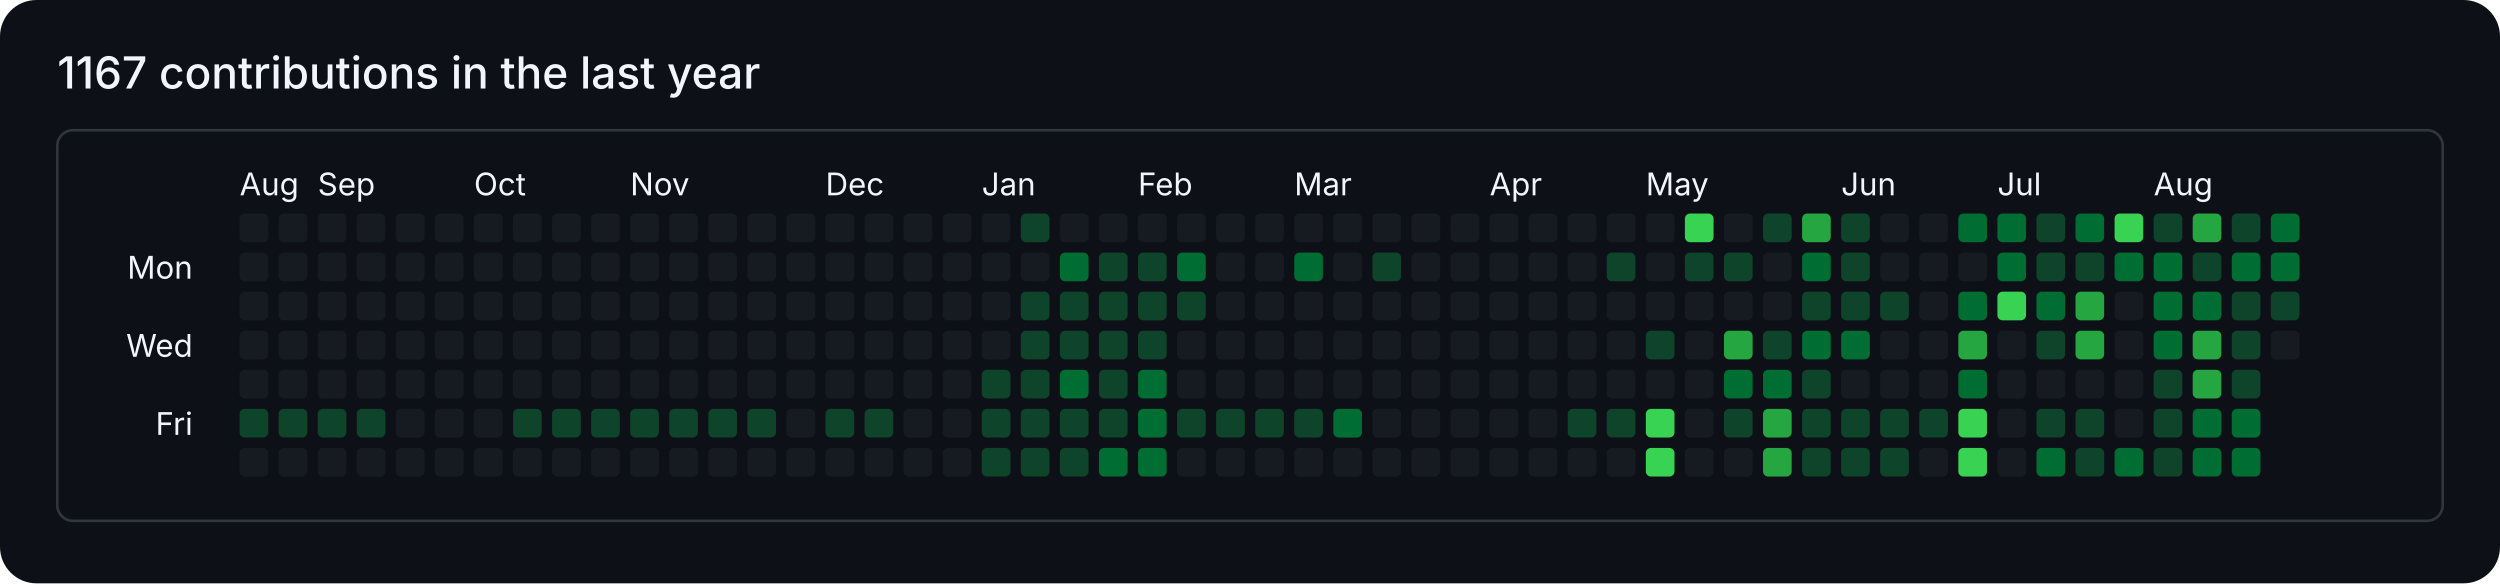
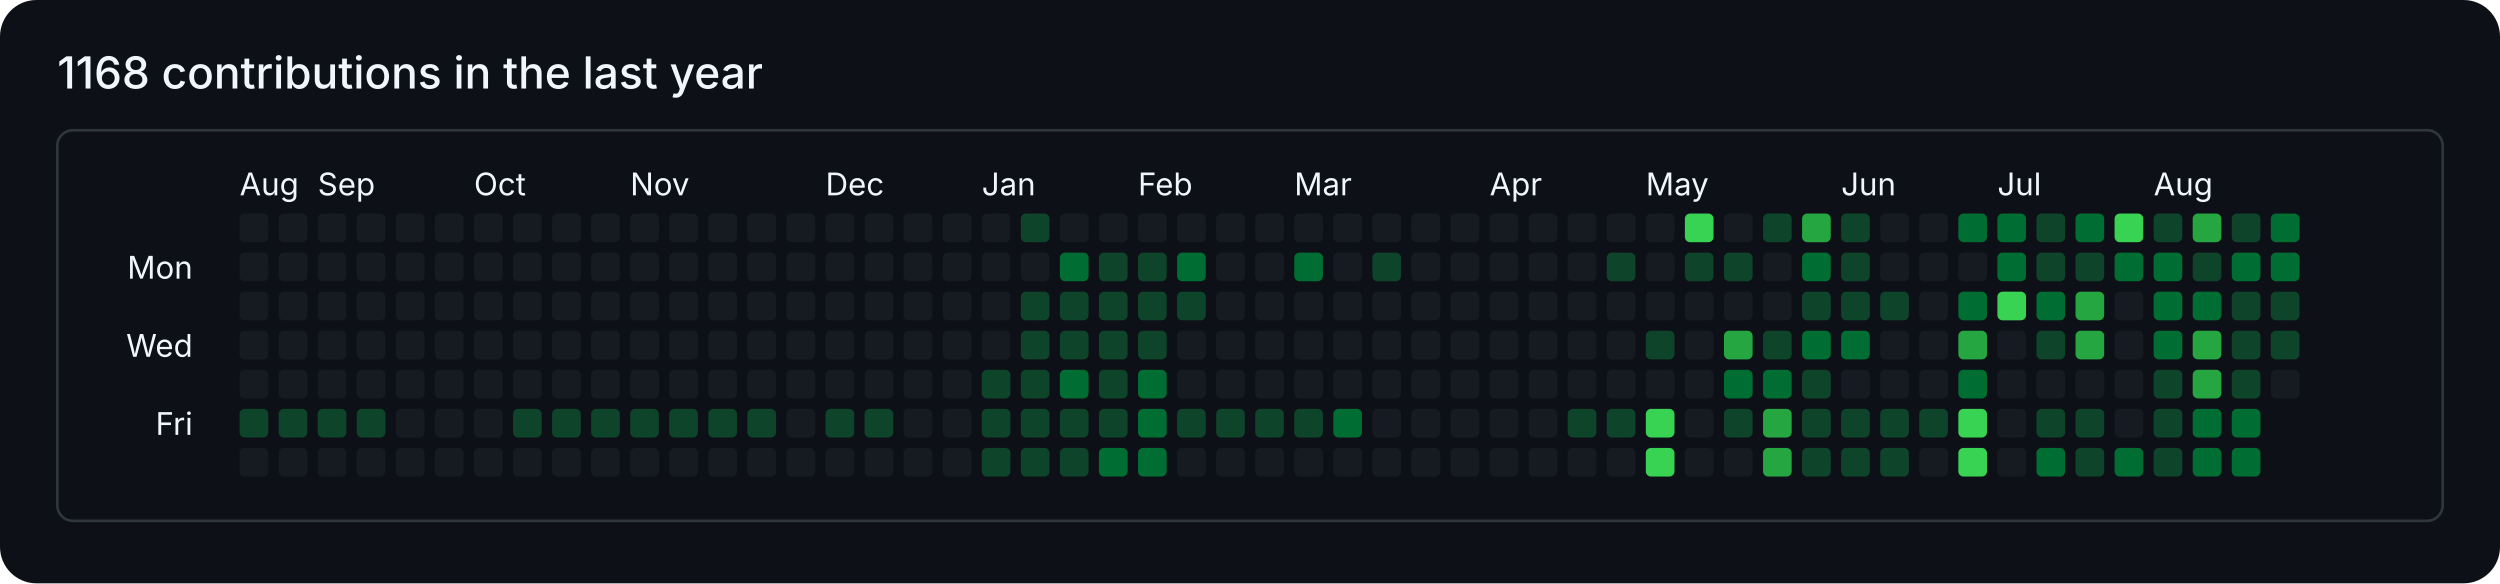
<svg xmlns="http://www.w3.org/2000/svg" width="1200" height="280" viewBox="0 0 960 224" fill="none" role="img" aria-label="AleksZyro GitHub contribution calendar">
  <style>
    .title { font: 500 17px -apple-system, BlinkMacSystemFont, 'Segoe UI', sans-serif; fill: #f0f6fc; }
    .month-label, .weekday-label, .legend, .hint { font: 400 12px -apple-system, BlinkMacSystemFont, 'Segoe UI', sans-serif; fill: #f0f6fc; }
    .hint, .legend-muted { fill: #8b949e; }
    .day-cell { shape-rendering: geometricPrecision; }
  </style>
  <rect width="960" height="224" rx="14" fill="#0d1117" />
-   <text x="22" y="34" class="title">1167 contributions in the last year</text>
+   <text x="22" y="34" class="title">1168 contributions in the last year</text>
  <rect x="22" y="50" width="916" height="150" rx="6" fill="none" stroke="#30363d" />
  <text x="92" y="75" class="month-label">Aug</text>
  <text x="122" y="75" class="month-label">Sep</text>
  <text x="182" y="75" class="month-label">Oct</text>
  <text x="242" y="75" class="month-label">Nov</text>
  <text x="317" y="75" class="month-label">Dec</text>
  <text x="377" y="75" class="month-label">Jan</text>
  <text x="437" y="75" class="month-label">Feb</text>
  <text x="497" y="75" class="month-label">Mar</text>
  <text x="572" y="75" class="month-label">Apr</text>
  <text x="632" y="75" class="month-label">May</text>
  <text x="707" y="75" class="month-label">Jun</text>
  <text x="767" y="75" class="month-label">Jul</text>
  <text x="827" y="75" class="month-label">Aug</text>
  <text x="74" y="107" class="weekday-label" text-anchor="end">Mon</text>
  <text x="74" y="137" class="weekday-label" text-anchor="end">Wed</text>
  <text x="74" y="167" class="weekday-label" text-anchor="end">Fri</text>
  <rect class="day-cell" x="92" y="82" width="11" height="11" rx="2" fill="#161b22" />
  <rect class="day-cell" x="92" y="97" width="11" height="11" rx="2" fill="#161b22" />
  <rect class="day-cell" x="92" y="112" width="11" height="11" rx="2" fill="#161b22" />
  <rect class="day-cell" x="92" y="127" width="11" height="11" rx="2" fill="#161b22" />
  <rect class="day-cell" x="92" y="142" width="11" height="11" rx="2" fill="#161b22" />
  <rect class="day-cell" x="92" y="157" width="11" height="11" rx="2" fill="#0e4429" />
  <rect class="day-cell" x="92" y="172" width="11" height="11" rx="2" fill="#161b22" />
  <rect class="day-cell" x="107" y="82" width="11" height="11" rx="2" fill="#161b22" />
  <rect class="day-cell" x="107" y="97" width="11" height="11" rx="2" fill="#161b22" />
  <rect class="day-cell" x="107" y="112" width="11" height="11" rx="2" fill="#161b22" />
  <rect class="day-cell" x="107" y="127" width="11" height="11" rx="2" fill="#161b22" />
  <rect class="day-cell" x="107" y="142" width="11" height="11" rx="2" fill="#161b22" />
  <rect class="day-cell" x="107" y="157" width="11" height="11" rx="2" fill="#0e4429" />
  <rect class="day-cell" x="107" y="172" width="11" height="11" rx="2" fill="#161b22" />
  <rect class="day-cell" x="122" y="82" width="11" height="11" rx="2" fill="#161b22" />
  <rect class="day-cell" x="122" y="97" width="11" height="11" rx="2" fill="#161b22" />
  <rect class="day-cell" x="122" y="112" width="11" height="11" rx="2" fill="#161b22" />
  <rect class="day-cell" x="122" y="127" width="11" height="11" rx="2" fill="#161b22" />
  <rect class="day-cell" x="122" y="142" width="11" height="11" rx="2" fill="#161b22" />
  <rect class="day-cell" x="122" y="157" width="11" height="11" rx="2" fill="#0e4429" />
  <rect class="day-cell" x="122" y="172" width="11" height="11" rx="2" fill="#161b22" />
  <rect class="day-cell" x="137" y="82" width="11" height="11" rx="2" fill="#161b22" />
  <rect class="day-cell" x="137" y="97" width="11" height="11" rx="2" fill="#161b22" />
  <rect class="day-cell" x="137" y="112" width="11" height="11" rx="2" fill="#161b22" />
  <rect class="day-cell" x="137" y="127" width="11" height="11" rx="2" fill="#161b22" />
  <rect class="day-cell" x="137" y="142" width="11" height="11" rx="2" fill="#161b22" />
  <rect class="day-cell" x="137" y="157" width="11" height="11" rx="2" fill="#0e4429" />
  <rect class="day-cell" x="137" y="172" width="11" height="11" rx="2" fill="#161b22" />
  <rect class="day-cell" x="152" y="82" width="11" height="11" rx="2" fill="#161b22" />
  <rect class="day-cell" x="152" y="97" width="11" height="11" rx="2" fill="#161b22" />
  <rect class="day-cell" x="152" y="112" width="11" height="11" rx="2" fill="#161b22" />
  <rect class="day-cell" x="152" y="127" width="11" height="11" rx="2" fill="#161b22" />
  <rect class="day-cell" x="152" y="142" width="11" height="11" rx="2" fill="#161b22" />
  <rect class="day-cell" x="152" y="157" width="11" height="11" rx="2" fill="#161b22" />
  <rect class="day-cell" x="152" y="172" width="11" height="11" rx="2" fill="#161b22" />
  <rect class="day-cell" x="167" y="82" width="11" height="11" rx="2" fill="#161b22" />
  <rect class="day-cell" x="167" y="97" width="11" height="11" rx="2" fill="#161b22" />
  <rect class="day-cell" x="167" y="112" width="11" height="11" rx="2" fill="#161b22" />
  <rect class="day-cell" x="167" y="127" width="11" height="11" rx="2" fill="#161b22" />
  <rect class="day-cell" x="167" y="142" width="11" height="11" rx="2" fill="#161b22" />
  <rect class="day-cell" x="167" y="157" width="11" height="11" rx="2" fill="#161b22" />
  <rect class="day-cell" x="167" y="172" width="11" height="11" rx="2" fill="#161b22" />
  <rect class="day-cell" x="182" y="82" width="11" height="11" rx="2" fill="#161b22" />
  <rect class="day-cell" x="182" y="97" width="11" height="11" rx="2" fill="#161b22" />
  <rect class="day-cell" x="182" y="112" width="11" height="11" rx="2" fill="#161b22" />
  <rect class="day-cell" x="182" y="127" width="11" height="11" rx="2" fill="#161b22" />
  <rect class="day-cell" x="182" y="142" width="11" height="11" rx="2" fill="#161b22" />
  <rect class="day-cell" x="182" y="157" width="11" height="11" rx="2" fill="#161b22" />
  <rect class="day-cell" x="182" y="172" width="11" height="11" rx="2" fill="#161b22" />
  <rect class="day-cell" x="197" y="82" width="11" height="11" rx="2" fill="#161b22" />
  <rect class="day-cell" x="197" y="97" width="11" height="11" rx="2" fill="#161b22" />
  <rect class="day-cell" x="197" y="112" width="11" height="11" rx="2" fill="#161b22" />
  <rect class="day-cell" x="197" y="127" width="11" height="11" rx="2" fill="#161b22" />
  <rect class="day-cell" x="197" y="142" width="11" height="11" rx="2" fill="#161b22" />
  <rect class="day-cell" x="197" y="157" width="11" height="11" rx="2" fill="#0e4429" />
  <rect class="day-cell" x="197" y="172" width="11" height="11" rx="2" fill="#161b22" />
  <rect class="day-cell" x="212" y="82" width="11" height="11" rx="2" fill="#161b22" />
  <rect class="day-cell" x="212" y="97" width="11" height="11" rx="2" fill="#161b22" />
  <rect class="day-cell" x="212" y="112" width="11" height="11" rx="2" fill="#161b22" />
  <rect class="day-cell" x="212" y="127" width="11" height="11" rx="2" fill="#161b22" />
  <rect class="day-cell" x="212" y="142" width="11" height="11" rx="2" fill="#161b22" />
  <rect class="day-cell" x="212" y="157" width="11" height="11" rx="2" fill="#0e4429" />
  <rect class="day-cell" x="212" y="172" width="11" height="11" rx="2" fill="#161b22" />
  <rect class="day-cell" x="227" y="82" width="11" height="11" rx="2" fill="#161b22" />
  <rect class="day-cell" x="227" y="97" width="11" height="11" rx="2" fill="#161b22" />
  <rect class="day-cell" x="227" y="112" width="11" height="11" rx="2" fill="#161b22" />
  <rect class="day-cell" x="227" y="127" width="11" height="11" rx="2" fill="#161b22" />
  <rect class="day-cell" x="227" y="142" width="11" height="11" rx="2" fill="#161b22" />
  <rect class="day-cell" x="227" y="157" width="11" height="11" rx="2" fill="#0e4429" />
  <rect class="day-cell" x="227" y="172" width="11" height="11" rx="2" fill="#161b22" />
  <rect class="day-cell" x="242" y="82" width="11" height="11" rx="2" fill="#161b22" />
  <rect class="day-cell" x="242" y="97" width="11" height="11" rx="2" fill="#161b22" />
  <rect class="day-cell" x="242" y="112" width="11" height="11" rx="2" fill="#161b22" />
  <rect class="day-cell" x="242" y="127" width="11" height="11" rx="2" fill="#161b22" />
  <rect class="day-cell" x="242" y="142" width="11" height="11" rx="2" fill="#161b22" />
  <rect class="day-cell" x="242" y="157" width="11" height="11" rx="2" fill="#0e4429" />
  <rect class="day-cell" x="242" y="172" width="11" height="11" rx="2" fill="#161b22" />
  <rect class="day-cell" x="257" y="82" width="11" height="11" rx="2" fill="#161b22" />
  <rect class="day-cell" x="257" y="97" width="11" height="11" rx="2" fill="#161b22" />
  <rect class="day-cell" x="257" y="112" width="11" height="11" rx="2" fill="#161b22" />
  <rect class="day-cell" x="257" y="127" width="11" height="11" rx="2" fill="#161b22" />
  <rect class="day-cell" x="257" y="142" width="11" height="11" rx="2" fill="#161b22" />
  <rect class="day-cell" x="257" y="157" width="11" height="11" rx="2" fill="#0e4429" />
  <rect class="day-cell" x="257" y="172" width="11" height="11" rx="2" fill="#161b22" />
  <rect class="day-cell" x="272" y="82" width="11" height="11" rx="2" fill="#161b22" />
  <rect class="day-cell" x="272" y="97" width="11" height="11" rx="2" fill="#161b22" />
  <rect class="day-cell" x="272" y="112" width="11" height="11" rx="2" fill="#161b22" />
  <rect class="day-cell" x="272" y="127" width="11" height="11" rx="2" fill="#161b22" />
  <rect class="day-cell" x="272" y="142" width="11" height="11" rx="2" fill="#161b22" />
  <rect class="day-cell" x="272" y="157" width="11" height="11" rx="2" fill="#0e4429" />
  <rect class="day-cell" x="272" y="172" width="11" height="11" rx="2" fill="#161b22" />
  <rect class="day-cell" x="287" y="82" width="11" height="11" rx="2" fill="#161b22" />
  <rect class="day-cell" x="287" y="97" width="11" height="11" rx="2" fill="#161b22" />
  <rect class="day-cell" x="287" y="112" width="11" height="11" rx="2" fill="#161b22" />
  <rect class="day-cell" x="287" y="127" width="11" height="11" rx="2" fill="#161b22" />
  <rect class="day-cell" x="287" y="142" width="11" height="11" rx="2" fill="#161b22" />
  <rect class="day-cell" x="287" y="157" width="11" height="11" rx="2" fill="#0e4429" />
  <rect class="day-cell" x="287" y="172" width="11" height="11" rx="2" fill="#161b22" />
  <rect class="day-cell" x="302" y="82" width="11" height="11" rx="2" fill="#161b22" />
  <rect class="day-cell" x="302" y="97" width="11" height="11" rx="2" fill="#161b22" />
  <rect class="day-cell" x="302" y="112" width="11" height="11" rx="2" fill="#161b22" />
  <rect class="day-cell" x="302" y="127" width="11" height="11" rx="2" fill="#161b22" />
  <rect class="day-cell" x="302" y="142" width="11" height="11" rx="2" fill="#161b22" />
  <rect class="day-cell" x="302" y="157" width="11" height="11" rx="2" fill="#161b22" />
  <rect class="day-cell" x="302" y="172" width="11" height="11" rx="2" fill="#161b22" />
  <rect class="day-cell" x="317" y="82" width="11" height="11" rx="2" fill="#161b22" />
  <rect class="day-cell" x="317" y="97" width="11" height="11" rx="2" fill="#161b22" />
  <rect class="day-cell" x="317" y="112" width="11" height="11" rx="2" fill="#161b22" />
  <rect class="day-cell" x="317" y="127" width="11" height="11" rx="2" fill="#161b22" />
  <rect class="day-cell" x="317" y="142" width="11" height="11" rx="2" fill="#161b22" />
  <rect class="day-cell" x="317" y="157" width="11" height="11" rx="2" fill="#0e4429" />
  <rect class="day-cell" x="317" y="172" width="11" height="11" rx="2" fill="#161b22" />
  <rect class="day-cell" x="332" y="82" width="11" height="11" rx="2" fill="#161b22" />
  <rect class="day-cell" x="332" y="97" width="11" height="11" rx="2" fill="#161b22" />
  <rect class="day-cell" x="332" y="112" width="11" height="11" rx="2" fill="#161b22" />
  <rect class="day-cell" x="332" y="127" width="11" height="11" rx="2" fill="#161b22" />
  <rect class="day-cell" x="332" y="142" width="11" height="11" rx="2" fill="#161b22" />
  <rect class="day-cell" x="332" y="157" width="11" height="11" rx="2" fill="#0e4429" />
  <rect class="day-cell" x="332" y="172" width="11" height="11" rx="2" fill="#161b22" />
  <rect class="day-cell" x="347" y="82" width="11" height="11" rx="2" fill="#161b22" />
  <rect class="day-cell" x="347" y="97" width="11" height="11" rx="2" fill="#161b22" />
  <rect class="day-cell" x="347" y="112" width="11" height="11" rx="2" fill="#161b22" />
  <rect class="day-cell" x="347" y="127" width="11" height="11" rx="2" fill="#161b22" />
  <rect class="day-cell" x="347" y="142" width="11" height="11" rx="2" fill="#161b22" />
  <rect class="day-cell" x="347" y="157" width="11" height="11" rx="2" fill="#161b22" />
  <rect class="day-cell" x="347" y="172" width="11" height="11" rx="2" fill="#161b22" />
  <rect class="day-cell" x="362" y="82" width="11" height="11" rx="2" fill="#161b22" />
  <rect class="day-cell" x="362" y="97" width="11" height="11" rx="2" fill="#161b22" />
  <rect class="day-cell" x="362" y="112" width="11" height="11" rx="2" fill="#161b22" />
  <rect class="day-cell" x="362" y="127" width="11" height="11" rx="2" fill="#161b22" />
  <rect class="day-cell" x="362" y="142" width="11" height="11" rx="2" fill="#161b22" />
  <rect class="day-cell" x="362" y="157" width="11" height="11" rx="2" fill="#161b22" />
  <rect class="day-cell" x="362" y="172" width="11" height="11" rx="2" fill="#161b22" />
  <rect class="day-cell" x="377" y="82" width="11" height="11" rx="2" fill="#161b22" />
  <rect class="day-cell" x="377" y="97" width="11" height="11" rx="2" fill="#161b22" />
  <rect class="day-cell" x="377" y="112" width="11" height="11" rx="2" fill="#161b22" />
  <rect class="day-cell" x="377" y="127" width="11" height="11" rx="2" fill="#161b22" />
  <rect class="day-cell" x="377" y="142" width="11" height="11" rx="2" fill="#0e4429" />
  <rect class="day-cell" x="377" y="157" width="11" height="11" rx="2" fill="#0e4429" />
  <rect class="day-cell" x="377" y="172" width="11" height="11" rx="2" fill="#0e4429" />
  <rect class="day-cell" x="392" y="82" width="11" height="11" rx="2" fill="#0e4429" />
  <rect class="day-cell" x="392" y="97" width="11" height="11" rx="2" fill="#161b22" />
  <rect class="day-cell" x="392" y="112" width="11" height="11" rx="2" fill="#0e4429" />
  <rect class="day-cell" x="392" y="127" width="11" height="11" rx="2" fill="#0e4429" />
  <rect class="day-cell" x="392" y="142" width="11" height="11" rx="2" fill="#0e4429" />
  <rect class="day-cell" x="392" y="157" width="11" height="11" rx="2" fill="#0e4429" />
  <rect class="day-cell" x="392" y="172" width="11" height="11" rx="2" fill="#0e4429" />
  <rect class="day-cell" x="407" y="82" width="11" height="11" rx="2" fill="#161b22" />
  <rect class="day-cell" x="407" y="97" width="11" height="11" rx="2" fill="#006d32" />
  <rect class="day-cell" x="407" y="112" width="11" height="11" rx="2" fill="#0e4429" />
  <rect class="day-cell" x="407" y="127" width="11" height="11" rx="2" fill="#0e4429" />
  <rect class="day-cell" x="407" y="142" width="11" height="11" rx="2" fill="#006d32" />
  <rect class="day-cell" x="407" y="157" width="11" height="11" rx="2" fill="#0e4429" />
  <rect class="day-cell" x="407" y="172" width="11" height="11" rx="2" fill="#0e4429" />
  <rect class="day-cell" x="422" y="82" width="11" height="11" rx="2" fill="#161b22" />
  <rect class="day-cell" x="422" y="97" width="11" height="11" rx="2" fill="#0e4429" />
  <rect class="day-cell" x="422" y="112" width="11" height="11" rx="2" fill="#0e4429" />
  <rect class="day-cell" x="422" y="127" width="11" height="11" rx="2" fill="#0e4429" />
  <rect class="day-cell" x="422" y="142" width="11" height="11" rx="2" fill="#0e4429" />
  <rect class="day-cell" x="422" y="157" width="11" height="11" rx="2" fill="#0e4429" />
  <rect class="day-cell" x="422" y="172" width="11" height="11" rx="2" fill="#006d32" />
  <rect class="day-cell" x="437" y="82" width="11" height="11" rx="2" fill="#161b22" />
  <rect class="day-cell" x="437" y="97" width="11" height="11" rx="2" fill="#0e4429" />
  <rect class="day-cell" x="437" y="112" width="11" height="11" rx="2" fill="#0e4429" />
  <rect class="day-cell" x="437" y="127" width="11" height="11" rx="2" fill="#0e4429" />
  <rect class="day-cell" x="437" y="142" width="11" height="11" rx="2" fill="#006d32" />
  <rect class="day-cell" x="437" y="157" width="11" height="11" rx="2" fill="#006d32" />
  <rect class="day-cell" x="437" y="172" width="11" height="11" rx="2" fill="#006d32" />
  <rect class="day-cell" x="452" y="82" width="11" height="11" rx="2" fill="#161b22" />
  <rect class="day-cell" x="452" y="97" width="11" height="11" rx="2" fill="#006d32" />
  <rect class="day-cell" x="452" y="112" width="11" height="11" rx="2" fill="#0e4429" />
  <rect class="day-cell" x="452" y="127" width="11" height="11" rx="2" fill="#161b22" />
  <rect class="day-cell" x="452" y="142" width="11" height="11" rx="2" fill="#161b22" />
  <rect class="day-cell" x="452" y="157" width="11" height="11" rx="2" fill="#0e4429" />
  <rect class="day-cell" x="452" y="172" width="11" height="11" rx="2" fill="#161b22" />
  <rect class="day-cell" x="467" y="82" width="11" height="11" rx="2" fill="#161b22" />
  <rect class="day-cell" x="467" y="97" width="11" height="11" rx="2" fill="#161b22" />
  <rect class="day-cell" x="467" y="112" width="11" height="11" rx="2" fill="#161b22" />
  <rect class="day-cell" x="467" y="127" width="11" height="11" rx="2" fill="#161b22" />
  <rect class="day-cell" x="467" y="142" width="11" height="11" rx="2" fill="#161b22" />
  <rect class="day-cell" x="467" y="157" width="11" height="11" rx="2" fill="#0e4429" />
  <rect class="day-cell" x="467" y="172" width="11" height="11" rx="2" fill="#161b22" />
  <rect class="day-cell" x="482" y="82" width="11" height="11" rx="2" fill="#161b22" />
  <rect class="day-cell" x="482" y="97" width="11" height="11" rx="2" fill="#161b22" />
  <rect class="day-cell" x="482" y="112" width="11" height="11" rx="2" fill="#161b22" />
  <rect class="day-cell" x="482" y="127" width="11" height="11" rx="2" fill="#161b22" />
  <rect class="day-cell" x="482" y="142" width="11" height="11" rx="2" fill="#161b22" />
  <rect class="day-cell" x="482" y="157" width="11" height="11" rx="2" fill="#0e4429" />
  <rect class="day-cell" x="482" y="172" width="11" height="11" rx="2" fill="#161b22" />
  <rect class="day-cell" x="497" y="82" width="11" height="11" rx="2" fill="#161b22" />
  <rect class="day-cell" x="497" y="97" width="11" height="11" rx="2" fill="#006d32" />
  <rect class="day-cell" x="497" y="112" width="11" height="11" rx="2" fill="#161b22" />
  <rect class="day-cell" x="497" y="127" width="11" height="11" rx="2" fill="#161b22" />
  <rect class="day-cell" x="497" y="142" width="11" height="11" rx="2" fill="#161b22" />
  <rect class="day-cell" x="497" y="157" width="11" height="11" rx="2" fill="#0e4429" />
  <rect class="day-cell" x="497" y="172" width="11" height="11" rx="2" fill="#161b22" />
  <rect class="day-cell" x="512" y="82" width="11" height="11" rx="2" fill="#161b22" />
  <rect class="day-cell" x="512" y="97" width="11" height="11" rx="2" fill="#161b22" />
  <rect class="day-cell" x="512" y="112" width="11" height="11" rx="2" fill="#161b22" />
  <rect class="day-cell" x="512" y="127" width="11" height="11" rx="2" fill="#161b22" />
  <rect class="day-cell" x="512" y="142" width="11" height="11" rx="2" fill="#161b22" />
  <rect class="day-cell" x="512" y="157" width="11" height="11" rx="2" fill="#006d32" />
  <rect class="day-cell" x="512" y="172" width="11" height="11" rx="2" fill="#161b22" />
  <rect class="day-cell" x="527" y="82" width="11" height="11" rx="2" fill="#161b22" />
  <rect class="day-cell" x="527" y="97" width="11" height="11" rx="2" fill="#0e4429" />
  <rect class="day-cell" x="527" y="112" width="11" height="11" rx="2" fill="#161b22" />
  <rect class="day-cell" x="527" y="127" width="11" height="11" rx="2" fill="#161b22" />
  <rect class="day-cell" x="527" y="142" width="11" height="11" rx="2" fill="#161b22" />
  <rect class="day-cell" x="527" y="157" width="11" height="11" rx="2" fill="#161b22" />
  <rect class="day-cell" x="527" y="172" width="11" height="11" rx="2" fill="#161b22" />
  <rect class="day-cell" x="542" y="82" width="11" height="11" rx="2" fill="#161b22" />
  <rect class="day-cell" x="542" y="97" width="11" height="11" rx="2" fill="#161b22" />
  <rect class="day-cell" x="542" y="112" width="11" height="11" rx="2" fill="#161b22" />
  <rect class="day-cell" x="542" y="127" width="11" height="11" rx="2" fill="#161b22" />
  <rect class="day-cell" x="542" y="142" width="11" height="11" rx="2" fill="#161b22" />
  <rect class="day-cell" x="542" y="157" width="11" height="11" rx="2" fill="#161b22" />
  <rect class="day-cell" x="542" y="172" width="11" height="11" rx="2" fill="#161b22" />
  <rect class="day-cell" x="557" y="82" width="11" height="11" rx="2" fill="#161b22" />
  <rect class="day-cell" x="557" y="97" width="11" height="11" rx="2" fill="#161b22" />
  <rect class="day-cell" x="557" y="112" width="11" height="11" rx="2" fill="#161b22" />
  <rect class="day-cell" x="557" y="127" width="11" height="11" rx="2" fill="#161b22" />
  <rect class="day-cell" x="557" y="142" width="11" height="11" rx="2" fill="#161b22" />
  <rect class="day-cell" x="557" y="157" width="11" height="11" rx="2" fill="#161b22" />
  <rect class="day-cell" x="557" y="172" width="11" height="11" rx="2" fill="#161b22" />
  <rect class="day-cell" x="572" y="82" width="11" height="11" rx="2" fill="#161b22" />
  <rect class="day-cell" x="572" y="97" width="11" height="11" rx="2" fill="#161b22" />
  <rect class="day-cell" x="572" y="112" width="11" height="11" rx="2" fill="#161b22" />
  <rect class="day-cell" x="572" y="127" width="11" height="11" rx="2" fill="#161b22" />
  <rect class="day-cell" x="572" y="142" width="11" height="11" rx="2" fill="#161b22" />
  <rect class="day-cell" x="572" y="157" width="11" height="11" rx="2" fill="#161b22" />
  <rect class="day-cell" x="572" y="172" width="11" height="11" rx="2" fill="#161b22" />
  <rect class="day-cell" x="587" y="82" width="11" height="11" rx="2" fill="#161b22" />
  <rect class="day-cell" x="587" y="97" width="11" height="11" rx="2" fill="#161b22" />
  <rect class="day-cell" x="587" y="112" width="11" height="11" rx="2" fill="#161b22" />
  <rect class="day-cell" x="587" y="127" width="11" height="11" rx="2" fill="#161b22" />
  <rect class="day-cell" x="587" y="142" width="11" height="11" rx="2" fill="#161b22" />
  <rect class="day-cell" x="587" y="157" width="11" height="11" rx="2" fill="#161b22" />
  <rect class="day-cell" x="587" y="172" width="11" height="11" rx="2" fill="#161b22" />
  <rect class="day-cell" x="602" y="82" width="11" height="11" rx="2" fill="#161b22" />
  <rect class="day-cell" x="602" y="97" width="11" height="11" rx="2" fill="#161b22" />
  <rect class="day-cell" x="602" y="112" width="11" height="11" rx="2" fill="#161b22" />
  <rect class="day-cell" x="602" y="127" width="11" height="11" rx="2" fill="#161b22" />
  <rect class="day-cell" x="602" y="142" width="11" height="11" rx="2" fill="#161b22" />
  <rect class="day-cell" x="602" y="157" width="11" height="11" rx="2" fill="#0e4429" />
  <rect class="day-cell" x="602" y="172" width="11" height="11" rx="2" fill="#161b22" />
  <rect class="day-cell" x="617" y="82" width="11" height="11" rx="2" fill="#161b22" />
  <rect class="day-cell" x="617" y="97" width="11" height="11" rx="2" fill="#0e4429" />
  <rect class="day-cell" x="617" y="112" width="11" height="11" rx="2" fill="#161b22" />
  <rect class="day-cell" x="617" y="127" width="11" height="11" rx="2" fill="#161b22" />
  <rect class="day-cell" x="617" y="142" width="11" height="11" rx="2" fill="#161b22" />
  <rect class="day-cell" x="617" y="157" width="11" height="11" rx="2" fill="#0e4429" />
  <rect class="day-cell" x="617" y="172" width="11" height="11" rx="2" fill="#161b22" />
  <rect class="day-cell" x="632" y="82" width="11" height="11" rx="2" fill="#161b22" />
  <rect class="day-cell" x="632" y="97" width="11" height="11" rx="2" fill="#161b22" />
  <rect class="day-cell" x="632" y="112" width="11" height="11" rx="2" fill="#161b22" />
  <rect class="day-cell" x="632" y="127" width="11" height="11" rx="2" fill="#0e4429" />
  <rect class="day-cell" x="632" y="142" width="11" height="11" rx="2" fill="#161b22" />
  <rect class="day-cell" x="632" y="157" width="11" height="11" rx="2" fill="#39d353" />
  <rect class="day-cell" x="632" y="172" width="11" height="11" rx="2" fill="#39d353" />
  <rect class="day-cell" x="647" y="82" width="11" height="11" rx="2" fill="#39d353" />
  <rect class="day-cell" x="647" y="97" width="11" height="11" rx="2" fill="#0e4429" />
  <rect class="day-cell" x="647" y="112" width="11" height="11" rx="2" fill="#161b22" />
  <rect class="day-cell" x="647" y="127" width="11" height="11" rx="2" fill="#161b22" />
  <rect class="day-cell" x="647" y="142" width="11" height="11" rx="2" fill="#161b22" />
  <rect class="day-cell" x="647" y="157" width="11" height="11" rx="2" fill="#161b22" />
  <rect class="day-cell" x="647" y="172" width="11" height="11" rx="2" fill="#161b22" />
  <rect class="day-cell" x="662" y="82" width="11" height="11" rx="2" fill="#161b22" />
  <rect class="day-cell" x="662" y="97" width="11" height="11" rx="2" fill="#0e4429" />
  <rect class="day-cell" x="662" y="112" width="11" height="11" rx="2" fill="#161b22" />
  <rect class="day-cell" x="662" y="127" width="11" height="11" rx="2" fill="#26a641" />
  <rect class="day-cell" x="662" y="142" width="11" height="11" rx="2" fill="#006d32" />
  <rect class="day-cell" x="662" y="157" width="11" height="11" rx="2" fill="#0e4429" />
  <rect class="day-cell" x="662" y="172" width="11" height="11" rx="2" fill="#161b22" />
  <rect class="day-cell" x="677" y="82" width="11" height="11" rx="2" fill="#0e4429" />
  <rect class="day-cell" x="677" y="97" width="11" height="11" rx="2" fill="#161b22" />
  <rect class="day-cell" x="677" y="112" width="11" height="11" rx="2" fill="#161b22" />
  <rect class="day-cell" x="677" y="127" width="11" height="11" rx="2" fill="#0e4429" />
  <rect class="day-cell" x="677" y="142" width="11" height="11" rx="2" fill="#006d32" />
  <rect class="day-cell" x="677" y="157" width="11" height="11" rx="2" fill="#26a641" />
  <rect class="day-cell" x="677" y="172" width="11" height="11" rx="2" fill="#26a641" />
  <rect class="day-cell" x="692" y="82" width="11" height="11" rx="2" fill="#26a641" />
  <rect class="day-cell" x="692" y="97" width="11" height="11" rx="2" fill="#006d32" />
  <rect class="day-cell" x="692" y="112" width="11" height="11" rx="2" fill="#0e4429" />
  <rect class="day-cell" x="692" y="127" width="11" height="11" rx="2" fill="#006d32" />
  <rect class="day-cell" x="692" y="142" width="11" height="11" rx="2" fill="#0e4429" />
  <rect class="day-cell" x="692" y="157" width="11" height="11" rx="2" fill="#0e4429" />
  <rect class="day-cell" x="692" y="172" width="11" height="11" rx="2" fill="#0e4429" />
  <rect class="day-cell" x="707" y="82" width="11" height="11" rx="2" fill="#0e4429" />
  <rect class="day-cell" x="707" y="97" width="11" height="11" rx="2" fill="#0e4429" />
  <rect class="day-cell" x="707" y="112" width="11" height="11" rx="2" fill="#0e4429" />
  <rect class="day-cell" x="707" y="127" width="11" height="11" rx="2" fill="#006d32" />
  <rect class="day-cell" x="707" y="142" width="11" height="11" rx="2" fill="#161b22" />
  <rect class="day-cell" x="707" y="157" width="11" height="11" rx="2" fill="#0e4429" />
  <rect class="day-cell" x="707" y="172" width="11" height="11" rx="2" fill="#0e4429" />
  <rect class="day-cell" x="722" y="82" width="11" height="11" rx="2" fill="#161b22" />
  <rect class="day-cell" x="722" y="97" width="11" height="11" rx="2" fill="#161b22" />
  <rect class="day-cell" x="722" y="112" width="11" height="11" rx="2" fill="#0e4429" />
  <rect class="day-cell" x="722" y="127" width="11" height="11" rx="2" fill="#161b22" />
  <rect class="day-cell" x="722" y="142" width="11" height="11" rx="2" fill="#161b22" />
  <rect class="day-cell" x="722" y="157" width="11" height="11" rx="2" fill="#0e4429" />
  <rect class="day-cell" x="722" y="172" width="11" height="11" rx="2" fill="#0e4429" />
  <rect class="day-cell" x="737" y="82" width="11" height="11" rx="2" fill="#161b22" />
  <rect class="day-cell" x="737" y="97" width="11" height="11" rx="2" fill="#161b22" />
  <rect class="day-cell" x="737" y="112" width="11" height="11" rx="2" fill="#161b22" />
  <rect class="day-cell" x="737" y="127" width="11" height="11" rx="2" fill="#161b22" />
  <rect class="day-cell" x="737" y="142" width="11" height="11" rx="2" fill="#161b22" />
  <rect class="day-cell" x="737" y="157" width="11" height="11" rx="2" fill="#0e4429" />
  <rect class="day-cell" x="737" y="172" width="11" height="11" rx="2" fill="#161b22" />
  <rect class="day-cell" x="752" y="82" width="11" height="11" rx="2" fill="#006d32" />
  <rect class="day-cell" x="752" y="97" width="11" height="11" rx="2" fill="#161b22" />
  <rect class="day-cell" x="752" y="112" width="11" height="11" rx="2" fill="#006d32" />
  <rect class="day-cell" x="752" y="127" width="11" height="11" rx="2" fill="#26a641" />
  <rect class="day-cell" x="752" y="142" width="11" height="11" rx="2" fill="#006d32" />
  <rect class="day-cell" x="752" y="157" width="11" height="11" rx="2" fill="#39d353" />
  <rect class="day-cell" x="752" y="172" width="11" height="11" rx="2" fill="#39d353" />
  <rect class="day-cell" x="767" y="82" width="11" height="11" rx="2" fill="#006d32" />
  <rect class="day-cell" x="767" y="97" width="11" height="11" rx="2" fill="#006d32" />
  <rect class="day-cell" x="767" y="112" width="11" height="11" rx="2" fill="#39d353" />
  <rect class="day-cell" x="767" y="127" width="11" height="11" rx="2" fill="#161b22" />
  <rect class="day-cell" x="767" y="142" width="11" height="11" rx="2" fill="#161b22" />
  <rect class="day-cell" x="767" y="157" width="11" height="11" rx="2" fill="#161b22" />
  <rect class="day-cell" x="767" y="172" width="11" height="11" rx="2" fill="#161b22" />
  <rect class="day-cell" x="782" y="82" width="11" height="11" rx="2" fill="#0e4429" />
  <rect class="day-cell" x="782" y="97" width="11" height="11" rx="2" fill="#0e4429" />
  <rect class="day-cell" x="782" y="112" width="11" height="11" rx="2" fill="#006d32" />
  <rect class="day-cell" x="782" y="127" width="11" height="11" rx="2" fill="#0e4429" />
  <rect class="day-cell" x="782" y="142" width="11" height="11" rx="2" fill="#161b22" />
  <rect class="day-cell" x="782" y="157" width="11" height="11" rx="2" fill="#0e4429" />
  <rect class="day-cell" x="782" y="172" width="11" height="11" rx="2" fill="#006d32" />
  <rect class="day-cell" x="797" y="82" width="11" height="11" rx="2" fill="#006d32" />
  <rect class="day-cell" x="797" y="97" width="11" height="11" rx="2" fill="#0e4429" />
  <rect class="day-cell" x="797" y="112" width="11" height="11" rx="2" fill="#26a641" />
  <rect class="day-cell" x="797" y="127" width="11" height="11" rx="2" fill="#26a641" />
  <rect class="day-cell" x="797" y="142" width="11" height="11" rx="2" fill="#161b22" />
  <rect class="day-cell" x="797" y="157" width="11" height="11" rx="2" fill="#0e4429" />
  <rect class="day-cell" x="797" y="172" width="11" height="11" rx="2" fill="#0e4429" />
  <rect class="day-cell" x="812" y="82" width="11" height="11" rx="2" fill="#39d353" />
  <rect class="day-cell" x="812" y="97" width="11" height="11" rx="2" fill="#006d32" />
  <rect class="day-cell" x="812" y="112" width="11" height="11" rx="2" fill="#161b22" />
  <rect class="day-cell" x="812" y="127" width="11" height="11" rx="2" fill="#161b22" />
  <rect class="day-cell" x="812" y="142" width="11" height="11" rx="2" fill="#161b22" />
  <rect class="day-cell" x="812" y="157" width="11" height="11" rx="2" fill="#161b22" />
  <rect class="day-cell" x="812" y="172" width="11" height="11" rx="2" fill="#006d32" />
  <rect class="day-cell" x="827" y="82" width="11" height="11" rx="2" fill="#0e4429" />
  <rect class="day-cell" x="827" y="97" width="11" height="11" rx="2" fill="#006d32" />
  <rect class="day-cell" x="827" y="112" width="11" height="11" rx="2" fill="#006d32" />
  <rect class="day-cell" x="827" y="127" width="11" height="11" rx="2" fill="#006d32" />
  <rect class="day-cell" x="827" y="142" width="11" height="11" rx="2" fill="#0e4429" />
  <rect class="day-cell" x="827" y="157" width="11" height="11" rx="2" fill="#0e4429" />
  <rect class="day-cell" x="827" y="172" width="11" height="11" rx="2" fill="#0e4429" />
  <rect class="day-cell" x="842" y="82" width="11" height="11" rx="2" fill="#26a641" />
  <rect class="day-cell" x="842" y="97" width="11" height="11" rx="2" fill="#0e4429" />
  <rect class="day-cell" x="842" y="112" width="11" height="11" rx="2" fill="#006d32" />
  <rect class="day-cell" x="842" y="127" width="11" height="11" rx="2" fill="#26a641" />
  <rect class="day-cell" x="842" y="142" width="11" height="11" rx="2" fill="#26a641" />
  <rect class="day-cell" x="842" y="157" width="11" height="11" rx="2" fill="#006d32" />
  <rect class="day-cell" x="842" y="172" width="11" height="11" rx="2" fill="#006d32" />
  <rect class="day-cell" x="857" y="82" width="11" height="11" rx="2" fill="#0e4429" />
  <rect class="day-cell" x="857" y="97" width="11" height="11" rx="2" fill="#006d32" />
  <rect class="day-cell" x="857" y="112" width="11" height="11" rx="2" fill="#0e4429" />
  <rect class="day-cell" x="857" y="127" width="11" height="11" rx="2" fill="#0e4429" />
  <rect class="day-cell" x="857" y="142" width="11" height="11" rx="2" fill="#0e4429" />
  <rect class="day-cell" x="857" y="157" width="11" height="11" rx="2" fill="#006d32" />
  <rect class="day-cell" x="857" y="172" width="11" height="11" rx="2" fill="#006d32" />
  <rect class="day-cell" x="872" y="82" width="11" height="11" rx="2" fill="#006d32" />
  <rect class="day-cell" x="872" y="97" width="11" height="11" rx="2" fill="#006d32" />
  <rect class="day-cell" x="872" y="112" width="11" height="11" rx="2" fill="#0e4429" />
-   <rect class="day-cell" x="872" y="127" width="11" height="11" rx="2" fill="#161b22" />
+   <rect class="day-cell" x="872" y="127" width="11" height="11" rx="2" fill="#0e4429" />
+   <rect class="day-cell" x="872" y="142" width="11" height="11" rx="2" fill="#161b22" />
</svg>
